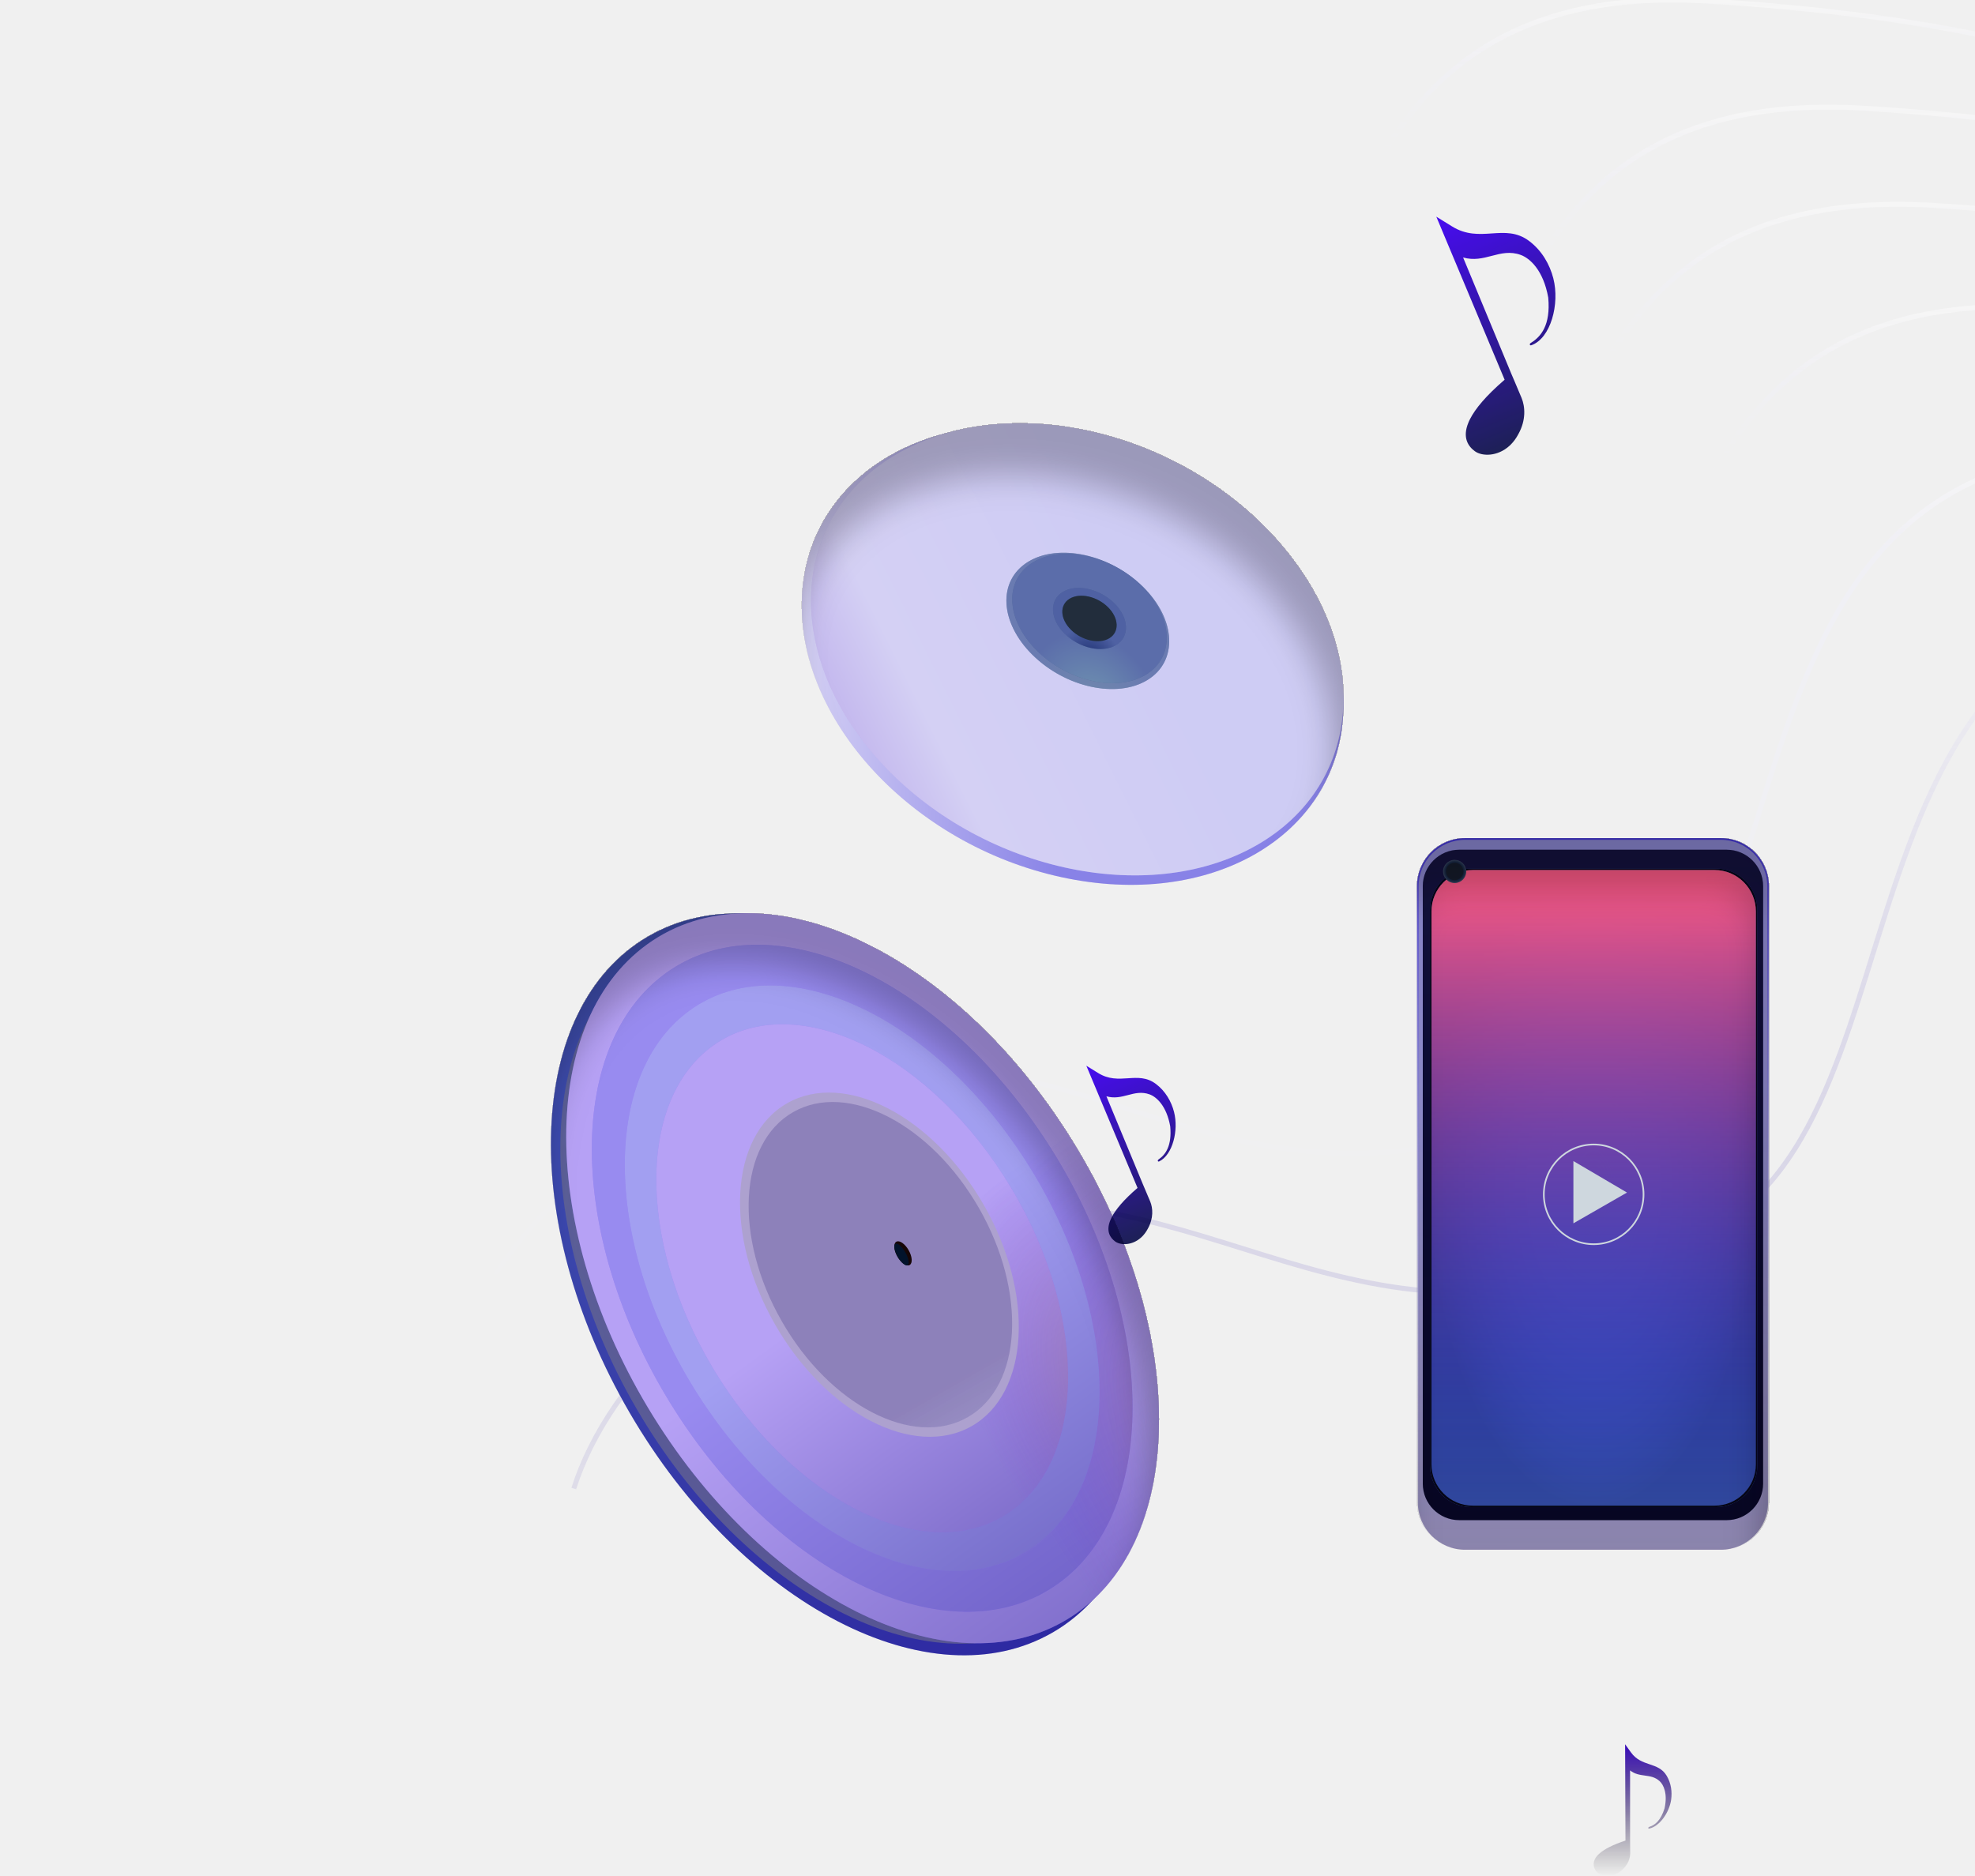
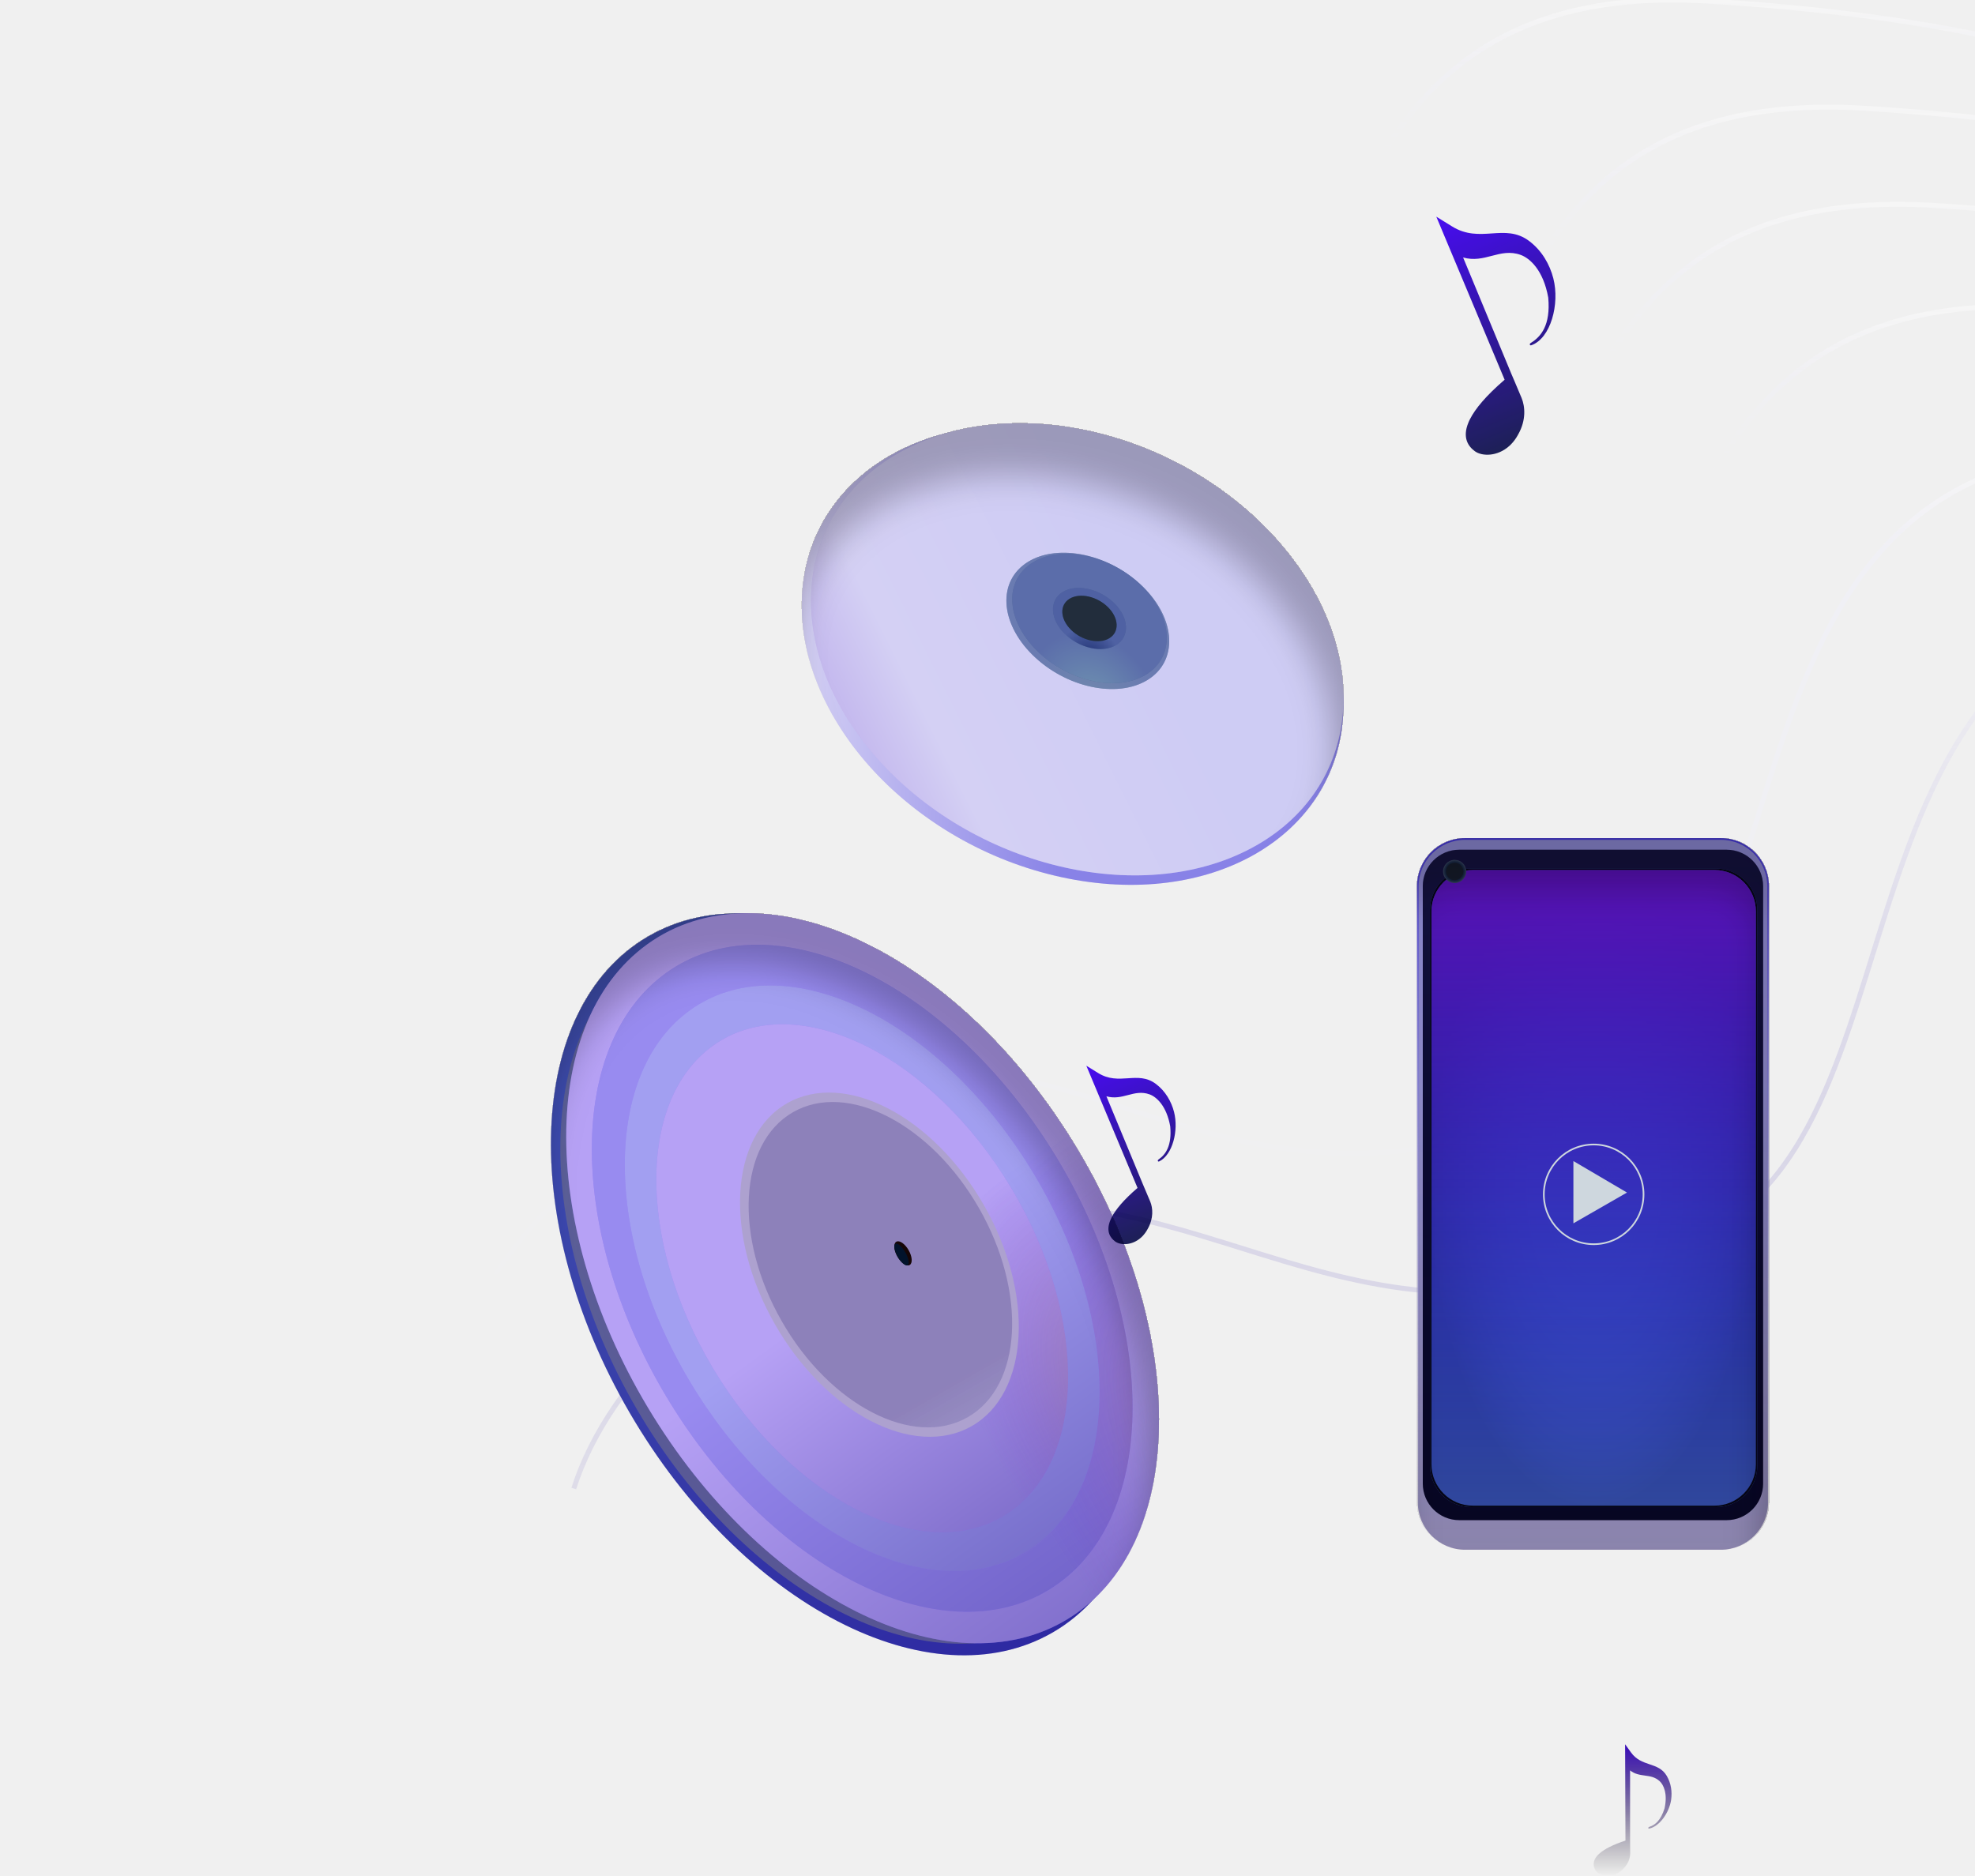
<svg xmlns="http://www.w3.org/2000/svg" width="1191" height="1131" viewBox="0 0 1191 1131" fill="none">
  <g clip-path="url(#clip0_236_7251)">
    <path d="M0 542.166C20.333 477.832 95.237 391.912 232.5 373.166C394 351.11 479 485.61 682 388.166C828.303 317.938 741 -16.89 1030 0.666C1300.31 17.087 1403.5 91.61 1591 197.11" stroke="url(#paint0_linear_236_7251)" stroke-opacity="0.4" stroke-width="3" style="mix-blend-mode:lighten" />
    <path d="M94 606.775C114.333 542.442 189.237 456.522 326.5 437.776C488 415.719 573 550.219 776 452.775C922.303 382.547 835 47.719 1124 65.275C1394.31 81.696 1497.5 156.219 1685 261.719" stroke="url(#paint1_linear_236_7251)" stroke-opacity="0.4" stroke-width="3" style="mix-blend-mode:lighten" />
    <path d="M136 665.385C156.333 601.052 231.237 515.131 368.5 496.385C530 474.329 615 608.829 818 511.385C964.303 441.157 877 106.329 1166 123.885C1436.31 140.306 1539.5 214.829 1727 320.329" stroke="url(#paint2_linear_236_7251)" stroke-opacity="0.4" stroke-width="3" style="mix-blend-mode:lighten" />
    <path d="M204 726.995C224.333 662.661 299.237 576.741 436.5 557.995C598 535.938 683 670.438 886 572.995C1032.3 502.767 945 167.938 1234 185.495C1504.31 201.915 1607.5 276.438 1795 381.938" stroke="url(#paint3_linear_236_7251)" stroke-opacity="0.4" stroke-width="3" style="mix-blend-mode:lighten" />
    <path d="M277 813.775C297.333 749.442 372.237 663.522 509.5 644.776C671 622.719 756 757.219 959 659.775C1105.3 589.547 1018 254.719 1307 272.275C1577.31 288.696 1680.5 363.219 1868 468.719" stroke="url(#paint4_linear_236_7251)" stroke-opacity="0.4" stroke-width="3" style="mix-blend-mode:lighten" />
    <path d="M346 897.775C366.333 833.442 441.237 747.522 578.5 728.776C740 706.719 825 841.219 1028 743.775C1174.3 673.547 1087 338.719 1376 356.275C1646.31 372.696 1749.5 447.219 1937 552.719" stroke="url(#paint5_linear_236_7251)" stroke-opacity="0.4" stroke-width="3" />
    <g filter="url(#filter0_i_236_7251)">
      <path d="M635.03 984.439C708.57 941.636 713.517 813.009 646.078 697.142C578.64 581.275 464.354 522.045 390.814 564.847C317.274 607.65 312.328 736.277 379.766 852.144C447.205 968.011 561.49 1027.24 635.03 984.439Z" fill="#3631B9" />
      <path d="M635.03 984.439C708.57 941.636 713.517 813.009 646.078 697.142C578.64 581.275 464.354 522.045 390.814 564.847C317.274 607.65 312.328 736.277 379.766 852.144C447.205 968.011 561.49 1027.24 635.03 984.439Z" fill="url(#paint6_linear_236_7251)" fill-opacity="0.2" />
      <path d="M631.217 977.888C702.46 936.422 707.252 811.812 641.919 699.563C576.587 587.314 465.87 529.933 394.627 571.399C323.384 612.865 318.592 737.475 383.925 849.724C449.257 961.973 559.974 1019.35 631.217 977.888Z" fill="url(#paint7_radial_236_7251)" />
      <path d="M649.835 972.494C717.764 923.673 714.778 793.856 643.166 682.541C571.554 571.226 458.434 520.565 390.505 569.387C322.576 618.208 325.562 748.025 397.174 859.34C468.786 970.655 581.906 1021.32 649.835 972.494Z" fill="#8562EF" />
      <path d="M649.835 972.494C717.764 923.673 714.778 793.856 643.166 682.541C571.554 571.226 458.434 520.565 390.505 569.387C322.576 618.208 325.562 748.025 397.174 859.34C468.786 970.655 581.906 1021.32 649.835 972.494Z" fill="url(#paint8_linear_236_7251)" fill-opacity="0.4" />
      <path d="M649.835 972.494C717.764 923.673 714.778 793.856 643.166 682.541C571.554 571.226 458.434 520.565 390.505 569.387C322.576 618.208 325.562 748.025 397.174 859.34C468.786 970.655 581.906 1021.32 649.835 972.494Z" fill="url(#paint9_radial_236_7251)" fill-opacity="0.2" />
      <path d="M638.186 955.088C700.178 910.453 697.487 791.825 632.177 690.124C566.867 588.422 463.668 542.161 401.676 586.795C339.684 631.43 342.374 750.058 407.685 851.759C472.995 953.461 576.194 999.722 638.186 955.088Z" fill="#8562EF" />
      <path d="M638.186 955.088C700.178 910.453 697.487 791.825 632.177 690.124C566.867 588.422 463.668 542.161 401.676 586.795C339.684 631.43 342.374 750.058 407.685 851.759C472.995 953.461 576.194 999.722 638.186 955.088Z" fill="url(#paint10_linear_236_7251)" fill-opacity="0.4" />
      <path d="M638.186 955.088C700.178 910.453 697.487 791.825 632.177 690.124C566.867 588.422 463.668 542.161 401.676 586.795C339.684 631.43 342.374 750.058 407.685 851.759C472.995 953.461 576.194 999.722 638.186 955.088Z" fill="url(#paint11_radial_236_7251)" fill-opacity="0.2" />
      <path d="M623.762 932.626C678.192 893.436 675.83 789.277 618.486 699.981C561.142 610.685 470.531 570.066 416.101 609.257C361.67 648.447 364.032 752.606 421.377 841.902C478.721 931.198 569.332 971.817 623.762 932.626Z" fill="#8562EF" />
      <path d="M623.762 932.626C678.192 893.436 675.83 789.277 618.486 699.981C561.142 610.685 470.531 570.066 416.101 609.257C361.67 648.447 364.032 752.606 421.377 841.902C478.721 931.198 569.332 971.817 623.762 932.626Z" fill="url(#paint12_linear_236_7251)" fill-opacity="0.4" />
      <path d="M609.984 911.172C657.191 877.182 655.143 786.845 605.408 709.398C555.673 631.951 477.086 596.722 429.878 630.712C382.671 664.702 384.719 755.039 434.454 832.486C484.189 909.933 562.776 945.161 609.984 911.172Z" fill="#8562EF" />
      <path d="M609.984 911.172C657.191 877.182 655.143 786.845 605.408 709.398C555.673 631.951 477.086 596.722 429.878 630.712C382.671 664.702 384.719 755.039 434.454 832.486C484.189 909.933 562.776 945.161 609.984 911.172Z" fill="url(#paint13_linear_236_7251)" fill-opacity="0.4" />
      <path d="M609.984 911.172C657.191 877.182 655.143 786.845 605.408 709.398C555.673 631.951 477.086 596.722 429.878 630.712C382.671 664.702 384.719 755.039 434.454 832.486C484.189 909.933 562.776 945.161 609.984 911.172Z" fill="url(#paint14_radial_236_7251)" fill-opacity="0.2" />
      <path d="M586.017 860.085C551.253 879.98 498.133 852.533 467.371 798.78C436.608 745.027 439.852 685.323 474.616 665.428C509.381 645.533 562.5 672.98 593.263 726.733C624.026 780.486 620.782 840.19 586.017 860.085Z" fill="#ADA1CF" />
      <path d="M583.556 854.758C550.695 873.564 500.483 847.619 471.404 796.809C442.326 745.998 445.392 689.563 478.253 670.757C511.115 651.951 561.327 677.895 590.405 728.705C619.484 779.516 616.417 835.951 583.556 854.758Z" fill="#ADA1CF" />
      <path d="M583.556 854.758C550.695 873.564 500.483 847.619 471.404 796.809C442.326 745.998 445.392 689.563 478.253 670.757C511.115 651.951 561.327 677.895 590.405 728.705C619.484 779.516 616.417 835.951 583.556 854.758Z" fill="url(#paint15_linear_236_7251)" fill-opacity="0.2" />
      <path d="M548.558 762.958C546.682 764.032 543.361 761.756 541.14 757.875C538.919 753.995 538.64 749.978 540.515 748.905C542.391 747.831 545.713 750.107 547.933 753.988C550.154 757.868 550.434 761.885 548.558 762.958Z" fill="#160606" />
      <path d="M547.344 763.057C546.071 763.786 543.388 761.491 541.351 757.932C539.314 754.373 538.695 750.897 539.968 750.169C541.241 749.44 543.925 751.735 545.961 755.294C547.998 758.853 548.617 762.329 547.344 763.057Z" fill="#02132B" />
    </g>
    <g filter="url(#filter1_i_236_7251)">
      <path d="M483.662 359.476C479.882 433.494 549.866 509.397 639.974 529.01C730.083 548.623 806.194 504.519 809.974 430.501C813.754 356.483 743.771 280.58 653.662 260.967C563.554 241.354 487.442 285.458 483.662 359.476Z" fill="#B8B0EC" />
      <path d="M483.662 359.476C479.882 433.494 549.866 509.397 639.974 529.01C730.083 548.623 806.194 504.519 809.974 430.501C813.754 356.483 743.771 280.58 653.662 260.967C563.554 241.354 487.442 285.458 483.662 359.476Z" fill="url(#paint16_linear_236_7251)" fill-opacity="0.4" />
      <path d="M525.542 453.387C581.807 520.499 682.976 547.248 751.511 513.133C820.045 479.017 829.992 396.956 773.727 329.844C717.463 262.732 616.293 235.983 547.759 270.098C479.225 304.214 469.278 386.275 525.542 453.387Z" fill="#B8B0EC" />
      <path d="M525.542 453.387C581.807 520.499 682.976 547.248 751.511 513.133C820.045 479.017 829.992 396.956 773.727 329.844C717.463 262.732 616.293 235.983 547.759 270.098C479.225 304.214 469.278 386.275 525.542 453.387Z" fill="url(#paint17_linear_236_7251)" fill-opacity="0.4" />
      <path d="M622.656 394.99C642.561 414.655 673.62 421.409 692.026 410.077C710.433 398.745 709.218 373.617 689.312 353.953C669.406 334.288 638.348 327.533 619.941 338.865C601.535 350.198 602.75 375.325 622.656 394.99Z" fill="#35527D" />
      <path d="M622.656 394.99C642.561 414.655 673.62 421.409 692.026 410.077C710.433 398.745 709.218 373.617 689.312 353.953C669.406 334.288 638.348 327.533 619.941 338.865C601.535 350.198 602.75 375.325 622.656 394.99Z" fill="url(#paint18_radial_236_7251)" fill-opacity="0.4" />
      <path d="M625.364 392.489C644.258 411.154 673.737 417.565 691.208 406.809C708.679 396.053 707.526 372.203 688.632 353.538C669.738 334.873 640.259 328.462 622.788 339.218C605.317 349.974 606.47 373.824 625.364 392.489Z" fill="#35527D" />
      <path d="M625.364 392.489C644.258 411.154 673.737 417.565 691.208 406.809C708.679 396.053 707.526 372.203 688.632 353.538C669.738 334.873 640.259 328.462 622.788 339.218C605.317 349.974 606.47 373.824 625.364 392.489Z" fill="url(#paint19_radial_236_7251)" fill-opacity="0.4" />
      <path d="M642.051 382.216C650.979 391.036 664.908 394.065 673.164 388.983C681.419 383.9 680.874 372.63 671.946 363.811C663.019 354.991 649.089 351.962 640.834 357.044C632.578 362.127 633.123 373.397 642.051 382.216Z" fill="#35527D" />
      <path d="M642.051 382.216C650.979 391.036 664.908 394.065 673.164 388.983C681.419 383.9 680.874 372.63 671.946 363.811C663.019 354.991 649.089 351.962 640.834 357.044C632.578 362.127 633.123 373.397 642.051 382.216Z" fill="url(#paint20_radial_236_7251)" fill-opacity="0.4" />
      <path d="M645.879 379.859C652.519 386.419 662.88 388.672 669.021 384.892C675.161 381.111 674.756 372.729 668.115 366.169C661.475 359.609 651.114 357.356 644.974 361.136C638.833 364.916 639.239 373.299 645.879 379.859Z" fill="#35527D" />
      <path d="M645.879 379.859C652.519 386.419 662.88 388.672 669.021 384.892C675.161 381.111 674.756 372.729 668.115 366.169C661.475 359.609 651.114 357.356 644.974 361.136C638.833 364.916 639.239 373.299 645.879 379.859Z" fill="#222D3C" />
    </g>
    <g style="mix-blend-mode:multiply">
      <path style="mix-blend-mode:multiply" fill-rule="evenodd" clip-rule="evenodd" d="M689.072 713.925L667.209 661.192C672.046 662.584 676.136 661.516 680.156 660.466C684.345 659.372 688.459 658.297 693.266 660.043C697.321 661.516 703.47 666.852 705.693 679.335C706.754 691.025 702.936 696.324 698.703 699.249C697.823 699.858 698.154 700.897 699.115 700.425C707.098 696.509 710.863 681.824 707.982 670.615C706.377 664.37 702.841 658.093 697.051 653.743C691.494 649.568 685.95 649.939 680.183 650.325C674.473 650.707 668.543 651.104 662.164 647.118C661.968 646.996 657.77 644.403 655.936 643.27L655.097 642.752L655.096 642.751V642.752V642.751L655.101 642.764L685.977 716.455C677.423 723.817 672.675 729.648 670.336 734.258C670.044 734.799 669.808 735.314 669.62 735.805C666.724 742.762 669.623 746.662 672.523 748.78C675.78 751.159 682.763 751.254 688.175 746.324C688.371 746.154 688.565 745.97 688.756 745.77C690.013 744.511 691.171 742.964 692.158 741.09C695.75 734.702 695.238 728.556 693.623 724.662C691.638 719.874 689.072 713.924 689.072 713.924V713.925Z" fill="url(#paint21_linear_236_7251)" />
    </g>
    <g style="mix-blend-mode:multiply">
      <path style="mix-blend-mode:multiply" fill-rule="evenodd" clip-rule="evenodd" d="M911.476 225.638L882.307 155.283C888.761 157.141 894.216 155.716 899.581 154.315C905.169 152.855 910.658 151.422 917.072 153.751C922.482 155.716 930.686 162.835 933.651 179.489C935.173 196.245 929.18 203.159 923.06 206.879C922.145 207.435 922.478 208.575 923.486 208.215C935.083 204.078 940.713 183.447 936.706 167.855C934.565 159.524 929.847 151.149 922.122 145.346C914.708 139.776 907.312 140.271 899.617 140.786C891.999 141.295 884.087 141.825 875.576 136.507C875.315 136.344 869.715 132.885 867.268 131.373L866.146 130.681L907.346 229.015C895.929 238.839 889.595 246.622 886.474 252.773C886.089 253.491 885.775 254.173 885.526 254.823C881.659 264.11 885.527 269.314 889.396 272.14C893.741 275.315 903.053 275.441 910.273 268.87C910.539 268.64 910.801 268.39 911.06 268.119C912.733 266.442 914.276 264.382 915.591 261.888C920.387 253.363 919.703 245.16 917.549 239.964C914.9 233.576 911.477 225.637 911.477 225.637L911.476 225.638Z" fill="url(#paint22_linear_236_7251)" />
    </g>
    <g filter="url(#filter2_i_236_7251)">
      <path d="M883.5 506H1037.72C1053.46 506 1066.22 518.76 1066.22 534.5V906.18C1066.22 921.92 1053.46 934.68 1037.72 934.68H883.5C867.76 934.68 855 921.92 855 906.18V534.5C855 518.76 867.76 506 883.5 506Z" fill="#E6D3D3" />
      <path d="M883.5 506H1037.72C1053.46 506 1066.22 518.76 1066.22 534.5V906.18C1066.22 921.92 1053.46 934.68 1037.72 934.68H883.5C867.76 934.68 855 921.92 855 906.18V534.5C855 518.76 867.76 506 883.5 506Z" fill="url(#paint23_linear_236_7251)" fill-opacity="0.2" />
      <path d="M883.5 506H1037.72C1053.46 506 1066.22 518.76 1066.22 534.5V906.18C1066.22 921.92 1053.46 934.68 1037.72 934.68H883.5C867.76 934.68 855 921.92 855 906.18V534.5C855 518.76 867.76 506 883.5 506Z" fill="url(#paint24_linear_236_7251)" fill-opacity="0.4" />
      <path d="M883.5 506H1037.72C1053.46 506 1066.22 518.76 1066.22 534.5V906.18C1066.22 921.92 1053.46 934.68 1037.72 934.68H883.5C867.76 934.68 855 921.92 855 906.18V534.5C855 518.76 867.76 506 883.5 506Z" stroke="url(#paint25_linear_236_7251)" />
      <path d="M1041.23 512.487H879.992C867.842 512.487 857.992 522.337 857.992 534.487V894.84C857.992 906.991 867.842 916.84 879.992 916.84H1041.23C1053.38 916.84 1063.23 906.991 1063.23 894.84V534.487C1063.23 522.337 1053.38 512.487 1041.23 512.487Z" fill="#070622" />
      <path d="M1041.23 512.487H879.992C867.842 512.487 857.992 522.337 857.992 534.487V894.84C857.992 906.991 867.842 916.84 879.992 916.84H1041.23C1053.38 916.84 1063.23 906.991 1063.23 894.84V534.487C1063.23 522.337 1053.38 512.487 1041.23 512.487Z" fill="url(#paint26_linear_236_7251)" fill-opacity="0.2" />
      <path d="M1034.73 523.84H887.359C873.552 523.84 862.359 535.033 862.359 548.84V883.98C862.359 897.787 873.552 908.98 887.359 908.98H1034.73C1048.54 908.98 1059.73 897.787 1059.73 883.98V548.84C1059.73 535.033 1048.54 523.84 1034.73 523.84Z" fill="#3D5BC4" fill-opacity="0.77" />
      <path d="M1034.73 523.84H887.359C873.552 523.84 862.359 535.033 862.359 548.84V883.98C862.359 897.787 873.552 908.98 887.359 908.98H1034.73C1048.54 908.98 1059.73 897.787 1059.73 883.98V548.84C1059.73 535.033 1048.54 523.84 1034.73 523.84Z" fill="url(#paint27_radial_236_7251)" />
      <path d="M1033.86 524.713H888.232C874.425 524.713 863.232 535.906 863.232 549.713V883.106C863.232 896.913 874.425 908.106 888.232 908.106H1033.86C1047.67 908.106 1058.86 896.913 1058.86 883.106V549.713C1058.86 535.906 1047.67 524.713 1033.86 524.713Z" fill="#3D5BC4" fill-opacity="0.77" />
      <path d="M1033.86 524.713H888.232C874.425 524.713 863.232 535.906 863.232 549.713V883.106C863.232 896.913 874.425 908.106 888.232 908.106H1033.86C1047.67 908.106 1058.86 896.913 1058.86 883.106V549.713C1058.86 535.906 1047.67 524.713 1033.86 524.713Z" fill="url(#paint28_linear_236_7251)" />
      <path d="M948.82 737.807V700.253L981.134 719.246L948.82 737.807Z" fill="#CED7DE" />
      <path d="M961.047 750.407C977.653 750.407 991.114 736.945 991.114 720.34C991.114 703.735 977.653 690.273 961.047 690.273C944.442 690.273 930.98 703.735 930.98 720.34C930.98 736.945 944.442 750.407 961.047 750.407Z" stroke="#CED7DE" />
      <path d="M877.205 532.574C881.064 532.574 884.192 529.446 884.192 525.587C884.192 521.729 881.064 518.601 877.205 518.601C873.347 518.601 870.219 521.729 870.219 525.587C870.219 529.446 873.347 532.574 877.205 532.574Z" fill="#112440" />
      <path d="M877.205 532.574C881.064 532.574 884.192 529.446 884.192 525.587C884.192 521.729 881.064 518.601 877.205 518.601C873.347 518.601 870.219 521.729 870.219 525.587C870.219 529.446 873.347 532.574 877.205 532.574Z" fill="url(#paint29_radial_236_7251)" fill-opacity="0.2" />
      <path d="M877.207 530.827C880.101 530.827 882.447 528.481 882.447 525.587C882.447 522.693 880.101 520.347 877.207 520.347C874.313 520.347 871.967 522.693 871.967 525.587C871.967 528.481 874.313 530.827 877.207 530.827Z" fill="#161B22" fill-opacity="0.8" />
    </g>
    <path fill-rule="evenodd" clip-rule="evenodd" d="M983.001 1109.25V1067.76C985.861 1070.04 988.905 1070.46 991.898 1070.87C995.015 1071.3 998.077 1071.73 1000.82 1074.24C1003.13 1076.36 1005.78 1081.65 1003.79 1090.65C1001.52 1097.92 998.064 1100.69 994.746 1101.76C993.727 1102.09 993.678 1103.04 994.723 1102.81C1000.77 1101.47 1006.65 1093.24 1007.76 1085.44C1008.42 1080.8 1007.79 1075.6 1005.11 1071.06C1002.55 1066.71 998.719 1065.42 994.739 1064.07C990.798 1062.74 986.705 1061.35 983.531 1056.9C983.434 1056.76 981.337 1053.85 980.421 1052.58L980.001 1052L980.218 1110.09C972.427 1112.65 967.616 1115.25 964.761 1117.69C964.412 1117.97 964.109 1118.26 963.845 1118.53C959.966 1122.4 960.827 1125.82 962.184 1128.05C963.709 1130.56 968.373 1132.57 973.381 1130.76C973.559 1130.7 973.738 1130.63 973.92 1130.55C975.116 1130.06 976.326 1129.34 977.513 1128.35C981.702 1125.07 983.068 1120.8 983.068 1117.73C983.068 1113.96 983.002 1109.25 983.002 1109.25H983.001Z" fill="url(#paint30_linear_236_7251)" />
  </g>
  <defs>
    <filter id="filter0_i_236_7251" x="326.253" y="550.798" width="372.638" height="467.56" filterUnits="userSpaceOnUse" color-interpolation-filters="sRGB">
      <feFlood flood-opacity="0" result="BackgroundImageFix" />
      <feBlend mode="normal" in="SourceGraphic" in2="BackgroundImageFix" result="shape" />
      <feColorMatrix in="SourceAlpha" type="matrix" values="0 0 0 0 0 0 0 0 0 0 0 0 0 0 0 0 0 0 127 0" result="hardAlpha" />
      <feOffset dx="-6" dy="31" />
      <feGaussianBlur stdDeviation="10" />
      <feComposite in2="hardAlpha" operator="arithmetic" k2="-1" k3="1" />
      <feColorMatrix type="matrix" values="0 0 0 0 0.017 0 0 0 0 0.004 0 0 0 0 0.054 0 0 0 0.25 0" />
      <feBlend mode="normal" in2="shape" result="effect1_innerShadow_236_7251" />
    </filter>
    <filter id="filter1_i_236_7251" x="477.516" y="255.271" width="332.678" height="298.398" filterUnits="userSpaceOnUse" color-interpolation-filters="sRGB">
      <feFlood flood-opacity="0" result="BackgroundImageFix" />
      <feBlend mode="normal" in="SourceGraphic" in2="BackgroundImageFix" result="shape" />
      <feColorMatrix in="SourceAlpha" type="matrix" values="0 0 0 0 0 0 0 0 0 0 0 0 0 0 0 0 0 0 127 0" result="hardAlpha" />
      <feOffset dx="-6" dy="31" />
      <feGaussianBlur stdDeviation="10" />
      <feComposite in2="hardAlpha" operator="arithmetic" k2="-1" k3="1" />
      <feColorMatrix type="matrix" values="0 0 0 0 0.017 0 0 0 0 0.004 0 0 0 0 0.054 0 0 0 0.25 0" />
      <feBlend mode="normal" in2="shape" result="effect1_innerShadow_236_7251" />
    </filter>
    <filter id="filter2_i_236_7251" x="848.5" y="505.5" width="218.221" height="449.68" filterUnits="userSpaceOnUse" color-interpolation-filters="sRGB">
      <feFlood flood-opacity="0" result="BackgroundImageFix" />
      <feBlend mode="normal" in="SourceGraphic" in2="BackgroundImageFix" result="shape" />
      <feColorMatrix in="SourceAlpha" type="matrix" values="0 0 0 0 0 0 0 0 0 0 0 0 0 0 0 0 0 0 127 0" result="hardAlpha" />
      <feOffset dx="-6" dy="31" />
      <feGaussianBlur stdDeviation="10" />
      <feComposite in2="hardAlpha" operator="arithmetic" k2="-1" k3="1" />
      <feColorMatrix type="matrix" values="0 0 0 0 0.017 0 0 0 0 0.004 0 0 0 0 0.054 0 0 0 0.25 0" />
      <feBlend mode="normal" in2="shape" result="effect1_innerShadow_236_7251" />
    </filter>
    <linearGradient id="paint0_linear_236_7251" x1="795.5" y1="2.41602e-07" x2="795.5" y2="542.166" gradientUnits="userSpaceOnUse">
      <stop stop-color="white" />
      <stop offset="1" stop-color="#3E2CA9" stop-opacity="0.24" />
    </linearGradient>
    <linearGradient id="paint1_linear_236_7251" x1="889.5" y1="64.609" x2="889.5" y2="606.775" gradientUnits="userSpaceOnUse">
      <stop stop-color="white" />
      <stop offset="1" stop-color="#3E2CA9" stop-opacity="0.24" />
    </linearGradient>
    <linearGradient id="paint2_linear_236_7251" x1="931.5" y1="123.219" x2="931.5" y2="665.385" gradientUnits="userSpaceOnUse">
      <stop stop-color="white" />
      <stop offset="1" stop-color="#3E2CA9" stop-opacity="0.24" />
    </linearGradient>
    <linearGradient id="paint3_linear_236_7251" x1="999.5" y1="184.829" x2="999.5" y2="726.995" gradientUnits="userSpaceOnUse">
      <stop stop-color="white" />
      <stop offset="1" stop-color="#3E2CA9" stop-opacity="0.24" />
    </linearGradient>
    <linearGradient id="paint4_linear_236_7251" x1="1072.5" y1="271.61" x2="1072.5" y2="813.775" gradientUnits="userSpaceOnUse">
      <stop stop-color="white" />
      <stop offset="1" stop-color="#816CFF" stop-opacity="0" />
    </linearGradient>
    <linearGradient id="paint5_linear_236_7251" x1="1141.5" y1="355.61" x2="1141.5" y2="897.775" gradientUnits="userSpaceOnUse">
      <stop stop-color="white" />
      <stop offset="1" stop-color="#3E2CA9" stop-opacity="0.24" />
    </linearGradient>
    <linearGradient id="paint6_linear_236_7251" x1="390.814" y1="564.847" x2="635.031" y2="984.441" gradientUnits="userSpaceOnUse">
      <stop stop-color="#6CD897" />
      <stop offset="1" stop-color="#0A0937" stop-opacity="0.9" />
    </linearGradient>
    <radialGradient id="paint7_radial_236_7251" cx="0" cy="0" r="1" gradientUnits="userSpaceOnUse" gradientTransform="translate(512.922 774.644) rotate(59.7992) scale(235.164 149.256)">
      <stop stop-color="#3733B0" />
      <stop offset="1" stop-color="#6E6C8B" stop-opacity="0.64" />
    </radialGradient>
    <linearGradient id="paint8_linear_236_7251" x1="643.166" y1="682.541" x2="922.535" y2="1071.25" gradientUnits="userSpaceOnUse">
      <stop stop-color="white" />
      <stop offset="1" stop-color="#00113D" />
    </linearGradient>
    <radialGradient id="paint9_radial_236_7251" cx="0" cy="0" r="1" gradientUnits="userSpaceOnUse" gradientTransform="translate(772.831 884.095) rotate(57.2457) scale(239.66 140.256)">
      <stop offset="0.368" stop-color="white" />
      <stop offset="1" stop-color="#6F08D7" stop-opacity="0" />
    </radialGradient>
    <linearGradient id="paint10_linear_236_7251" x1="632.177" y1="690.124" x2="887.564" y2="1044.83" gradientUnits="userSpaceOnUse">
      <stop stop-color="#B5C7F3" />
      <stop offset="1" stop-color="#00113D" />
    </linearGradient>
    <radialGradient id="paint11_radial_236_7251" cx="0" cy="0" r="1" gradientUnits="userSpaceOnUse" gradientTransform="translate(750.432 874.27) rotate(57.2923) scale(218.847 128.065)">
      <stop offset="0.368" stop-color="#CA6D6D" />
      <stop offset="1" stop-color="#6F08D7" stop-opacity="0" />
    </radialGradient>
    <linearGradient id="paint12_linear_236_7251" x1="618.486" y1="699.981" x2="842.722" y2="1011.42" gradientUnits="userSpaceOnUse">
      <stop stop-color="#CCF9F6" />
      <stop offset="1" stop-color="#00113D" />
    </linearGradient>
    <linearGradient id="paint13_linear_236_7251" x1="605.408" y1="709.398" x2="799.889" y2="979.507" gradientUnits="userSpaceOnUse">
      <stop stop-color="white" />
      <stop offset="1" stop-color="#00113D" />
    </linearGradient>
    <radialGradient id="paint14_radial_236_7251" cx="0" cy="0" r="1" gradientUnits="userSpaceOnUse" gradientTransform="translate(695.461 849.628) rotate(57.2923) scale(166.655 97.5228)">
      <stop offset="0.368" stop-color="#B36565" />
      <stop offset="1" stop-color="#6F08D7" stop-opacity="0" />
    </radialGradient>
    <linearGradient id="paint15_linear_236_7251" x1="471.404" y1="796.809" x2="576.707" y2="980.811" gradientUnits="userSpaceOnUse">
      <stop offset="0.389" stop-color="#0E0066" />
      <stop offset="0.875" stop-color="#3260A6" stop-opacity="0" />
    </linearGradient>
    <linearGradient id="paint16_linear_236_7251" x1="639.974" y1="529.01" x2="310.893" y2="512.204" gradientUnits="userSpaceOnUse">
      <stop stop-color="#413CDE" />
      <stop offset="0.492" stop-color="white" />
      <stop offset="1" stop-color="#191837" />
    </linearGradient>
    <linearGradient id="paint17_linear_236_7251" x1="751.511" y1="513.133" x2="503.325" y2="636.675" gradientUnits="userSpaceOnUse">
      <stop stop-color="#F1F5FF" />
      <stop offset="0.492" stop-color="white" />
      <stop offset="1" stop-color="#8347D0" />
    </linearGradient>
    <radialGradient id="paint18_radial_236_7251" cx="0" cy="0" r="1" gradientUnits="userSpaceOnUse" gradientTransform="translate(658.698 430.596) rotate(148.381) scale(39.1381 49.2162)">
      <stop stop-color="#C8DDF1" />
      <stop offset="1" stop-color="#B9B8FF" />
    </radialGradient>
    <radialGradient id="paint19_radial_236_7251" cx="0" cy="0" r="1" gradientUnits="userSpaceOnUse" gradientTransform="translate(659.574 426.285) rotate(148.381) scale(37.1484 46.7141)">
      <stop stop-color="#CAFCFF" />
      <stop offset="1" stop-color="#9497EE" />
    </radialGradient>
    <radialGradient id="paint20_radial_236_7251" cx="0" cy="0" r="1" gradientUnits="userSpaceOnUse" gradientTransform="translate(658.216 398.185) rotate(148.381) scale(17.5533 22.0733)">
      <stop offset="0.38" stop-color="#272A8E" />
      <stop offset="1" stop-color="#7579DC" />
    </radialGradient>
    <linearGradient id="paint21_linear_236_7251" x1="660.839" y1="640.371" x2="702.698" y2="741.335" gradientUnits="userSpaceOnUse">
      <stop stop-color="#4C0DFF" />
      <stop offset="1" stop-color="#1F225C" />
    </linearGradient>
    <linearGradient id="paint22_linear_236_7251" x1="873.807" y1="127.504" x2="929.655" y2="262.208" gradientUnits="userSpaceOnUse">
      <stop stop-color="#4C0DFF" />
      <stop offset="1" stop-color="#1F225C" />
    </linearGradient>
    <linearGradient id="paint23_linear_236_7251" x1="960.61" y1="505.5" x2="960.61" y2="935.18" gradientUnits="userSpaceOnUse">
      <stop stop-color="#2E2CBF" />
      <stop offset="1" stop-color="#0400B7" stop-opacity="0" />
    </linearGradient>
    <linearGradient id="paint24_linear_236_7251" x1="961.047" y1="653.093" x2="960.61" y2="935.18" gradientUnits="userSpaceOnUse">
      <stop stop-color="#4353DD" />
      <stop offset="1" stop-color="#020D71" />
    </linearGradient>
    <linearGradient id="paint25_linear_236_7251" x1="960.61" y1="505.5" x2="960.61" y2="935.18" gradientUnits="userSpaceOnUse">
      <stop stop-color="#4538DB" />
      <stop offset="1" stop-color="white" stop-opacity="0" />
    </linearGradient>
    <linearGradient id="paint26_linear_236_7251" x1="960.609" y1="512.487" x2="960.609" y2="916.84" gradientUnits="userSpaceOnUse">
      <stop stop-color="#4745AD" />
      <stop offset="1" stop-color="#0400B7" stop-opacity="0" />
    </linearGradient>
    <radialGradient id="paint27_radial_236_7251" cx="0" cy="0" r="1" gradientUnits="userSpaceOnUse" gradientTransform="translate(961.046 716.41) rotate(90) scale(192.57 98.6867)">
      <stop stop-color="#5653FF" stop-opacity="0" />
      <stop offset="1" stop-color="#050514" />
    </radialGradient>
    <linearGradient id="paint28_linear_236_7251" x1="961.046" y1="524.713" x2="961.046" y2="908.107" gradientUnits="userSpaceOnUse">
-       <stop stop-color="#FF5A82" />
+       <stop stop-color="#5911B5" />
      <stop offset="1" stop-color="#0400B7" stop-opacity="0" />
      <stop offset="1" stop-color="#C559EB" stop-opacity="0" />
    </linearGradient>
    <radialGradient id="paint29_radial_236_7251" cx="0" cy="0" r="1" gradientUnits="userSpaceOnUse" gradientTransform="translate(877.205 525.587) rotate(90) scale(6.98666)">
      <stop stop-color="white" />
      <stop offset="0" stop-color="#292929" />
      <stop offset="0.656" stop-opacity="0" />
      <stop offset="1" stop-color="white" stop-opacity="0.87" />
    </radialGradient>
    <linearGradient id="paint30_linear_236_7251" x1="984.52" y1="1052" x2="984.52" y2="1131.46" gradientUnits="userSpaceOnUse">
      <stop stop-color="#380ABA" />
      <stop offset="1" stop-opacity="0" />
    </linearGradient>
    <clipPath id="clip0_236_7251">
      <rect width="1191" height="1131" fill="white" />
    </clipPath>
  </defs>
</svg>
